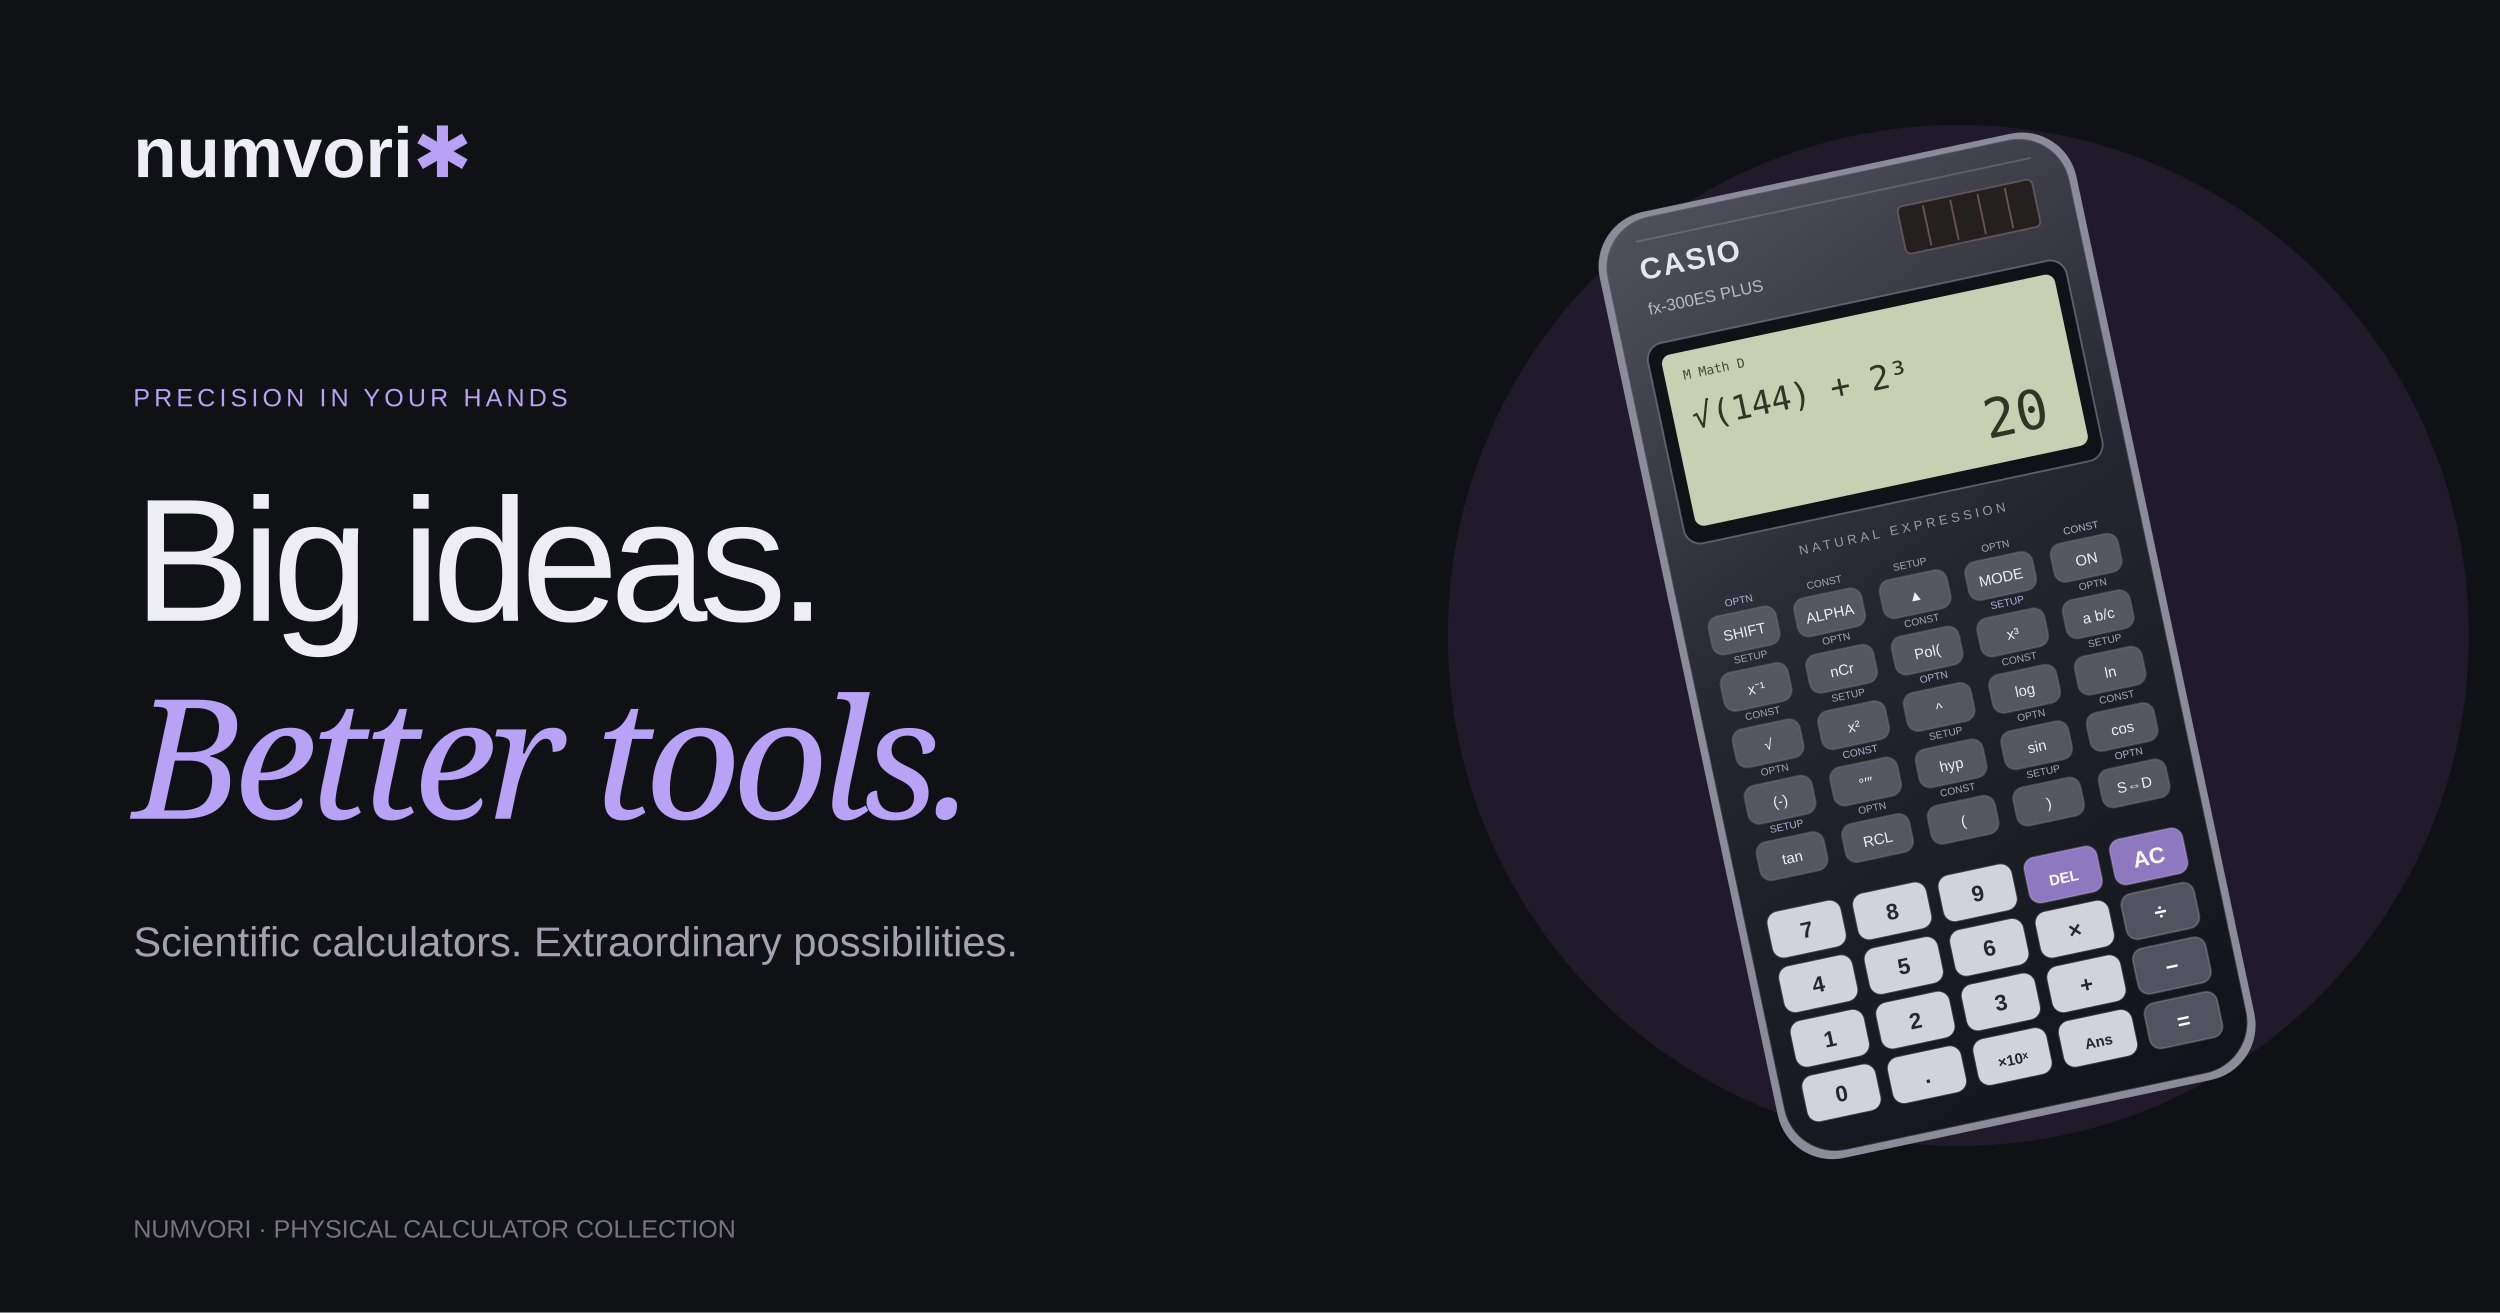
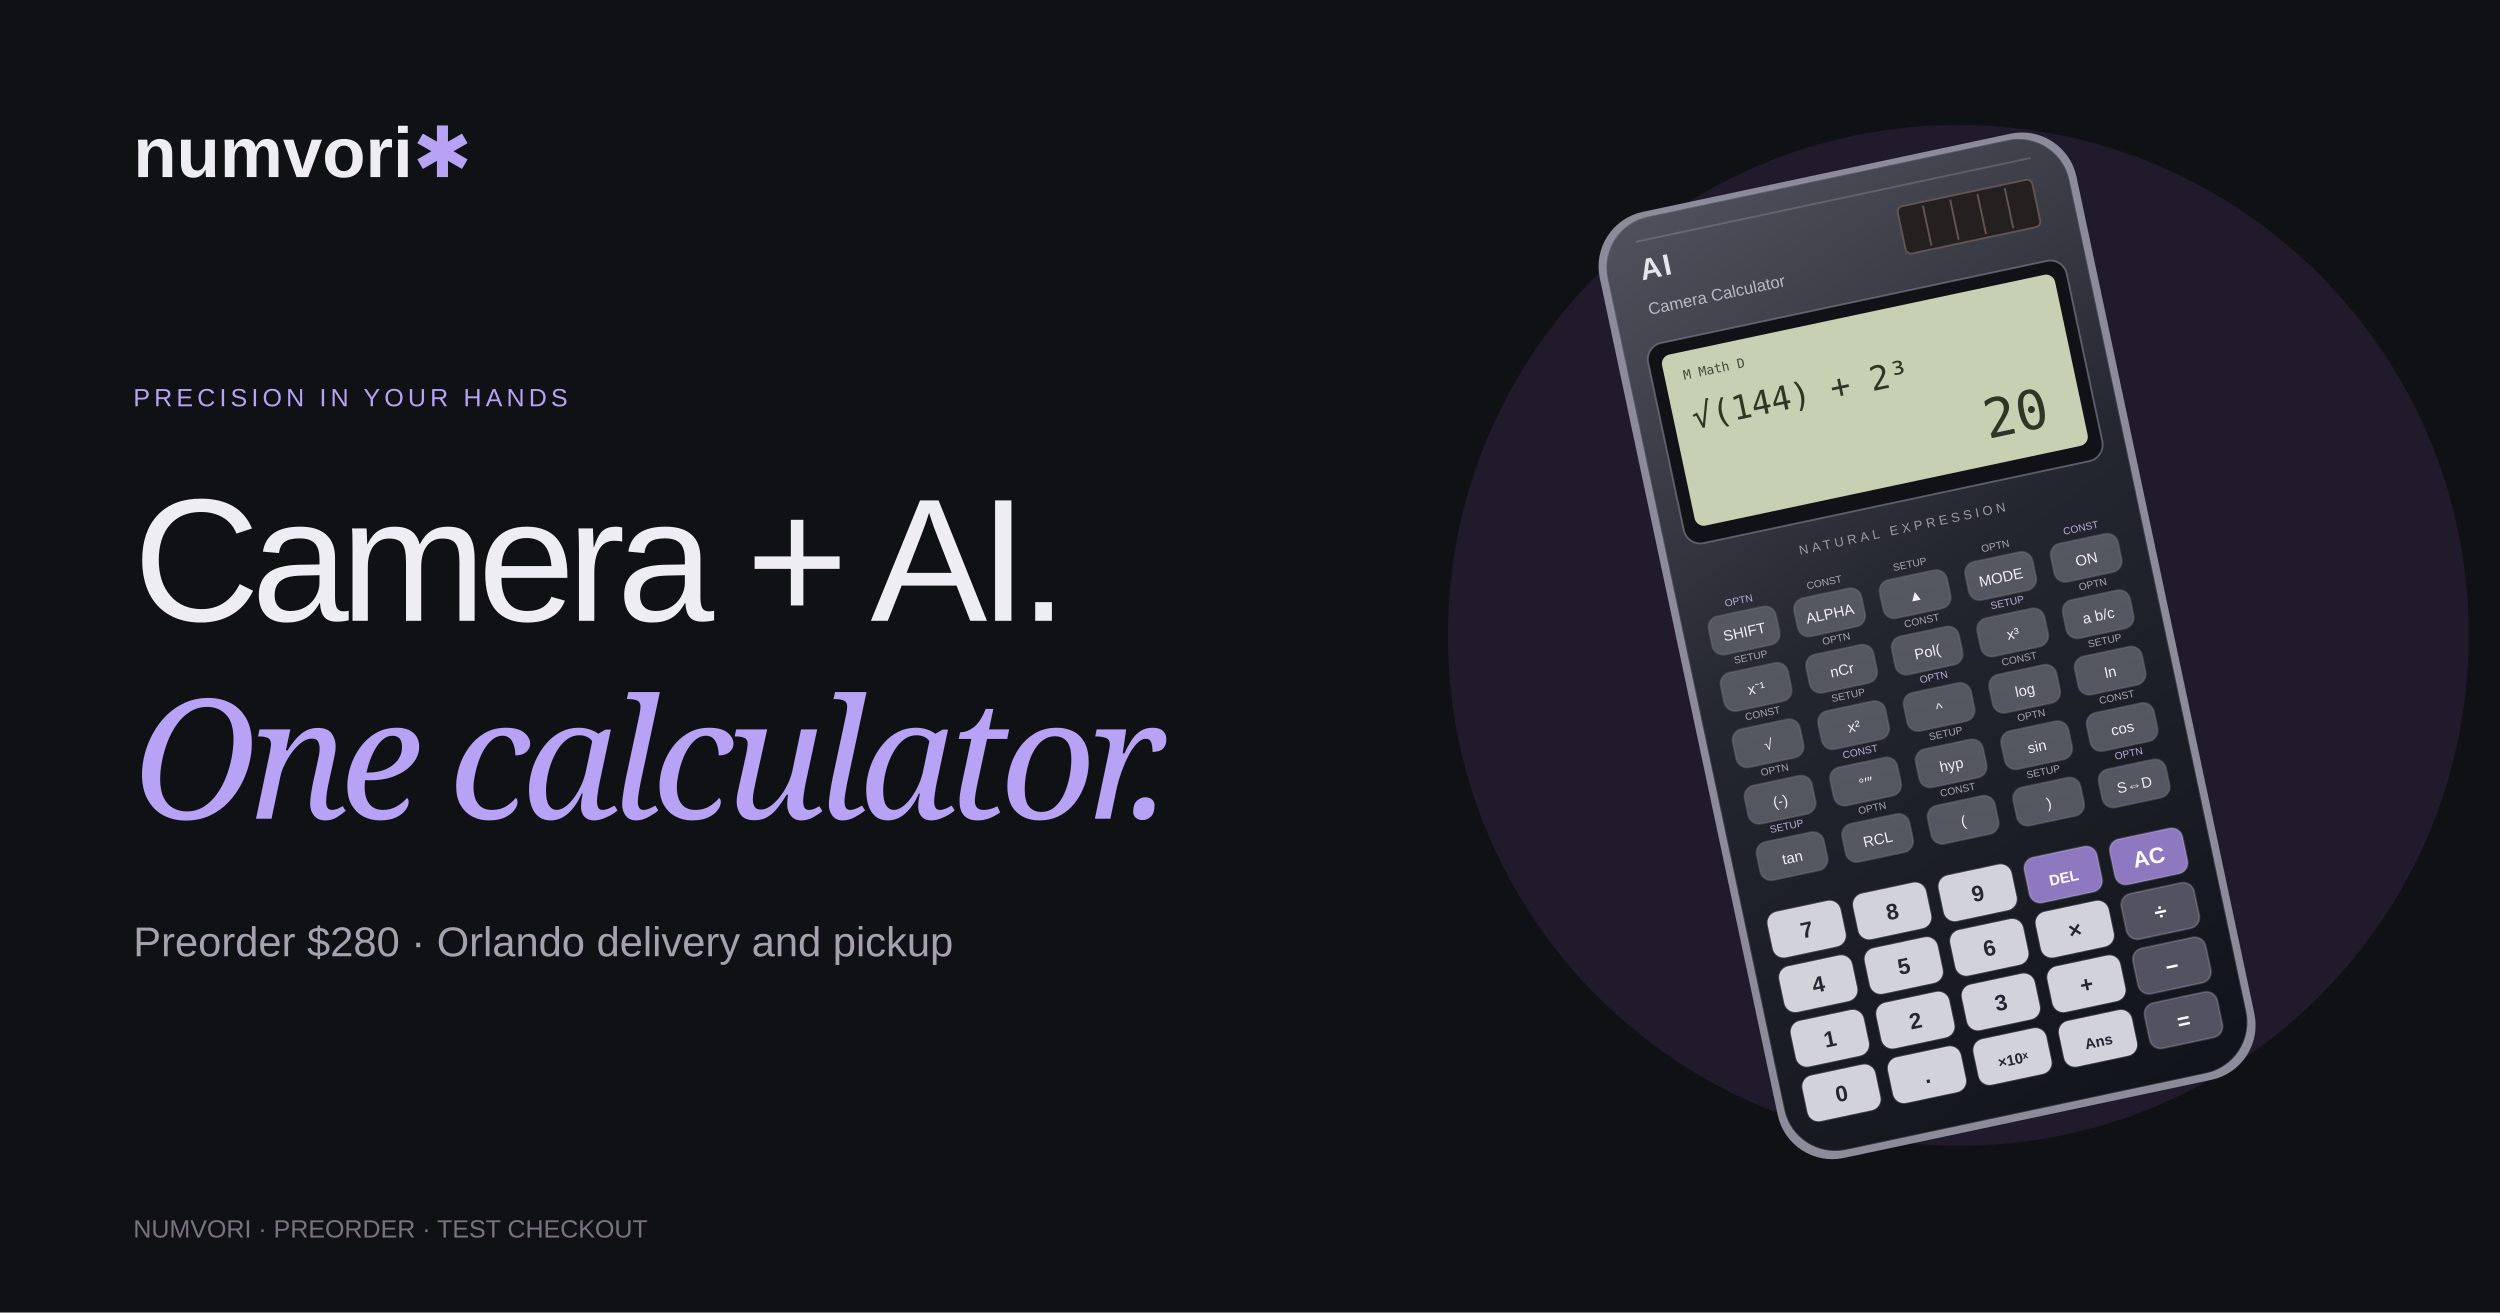
<svg xmlns="http://www.w3.org/2000/svg" width="1200" height="630" viewBox="0 0 1200 630">
  <rect width="1200" height="630" fill="#101114" />
  <circle cx="940" cy="305" r="245" fill="#211a2b" />
  <g font-family="Arial,sans-serif">
    <text x="64" y="85" fill="#eeedf4" font-size="34" font-weight="700">numvori<tspan fill="#b7a2f6"> ✱</tspan>
    </text>
    <text x="64" y="195" fill="#b7a2f6" font-size="12" letter-spacing="2">PRECISION IN YOUR HANDS</text>
-     <text x="64" y="298" fill="#eeedf4" font-size="84" letter-spacing="-4">Big ideas.</text>
-     <text x="64" y="393" fill="#b7a2f6" font-family="Georgia,serif" font-style="italic" font-size="80" letter-spacing="-4">Better tools.</text>
-     <text x="64" y="459" fill="#a6a1af" font-size="20">Scientific calculators. Extraordinary possibilities.</text>
-     <text x="64" y="594" fill="#797380" font-size="12">NUMVORI · PHYSICAL CALCULATOR COLLECTION</text>
+     <text x="64" y="298" fill="#eeedf4" font-size="84" letter-spacing="-4">Camera + AI.</text>
+     <text x="64" y="393" fill="#b7a2f6" font-family="Georgia,serif" font-style="italic" font-size="80" letter-spacing="-4">One calculator.</text>
+     <text x="64" y="459" fill="#a6a1af" font-size="20">Preorder $280 · Orlando delivery and pickup</text>
+     <text x="64" y="594" fill="#797380" font-size="12">NUMVORI · PREORDER · TEST CHECKOUT</text>
  </g>
  <g transform="translate(800 73) rotate(-12 125 237)">
-     <svg width="250" height="474" viewBox="0 0 280 530" fill="none" role="img" aria-label="CASIO fx-300ES PLUS — product illustration">
+     <svg width="250" height="474" viewBox="0 0 280 530" fill="none" role="img" aria-label="AI Camera Calculator — product illustration">
      <defs>
        <linearGradient id="hero-device-shell" x1="25" y1="5" x2="255" y2="525" gradientUnits="userSpaceOnUse">
          <stop stop-color="#50515c" />
          <stop offset=".45" stop-color="#24262f" />
          <stop offset="1" stop-color="#11131a" />
        </linearGradient>
        <linearGradient id="hero-device-edge" x1="0" y1="0" x2="280" y2="530">
          <stop stop-color="#8c8b99" />
          <stop offset=".5" stop-color="#292b35" />
          <stop offset="1" stop-color="#50505e" />
        </linearGradient>
        <linearGradient id="hero-device-key" x1="0" y1="0" x2="0" y2="30">
          <stop stop-color="#555761" />
          <stop offset="1" stop-color="#30323c" />
        </linearGradient>
      </defs>
      <rect x="9" y="5" width="262" height="520" rx="30" fill="url(#hero-device-edge)" />
      <rect x="13" y="8" width="254" height="513" rx="28" fill="url(#hero-device-shell)" stroke="#9998aa" stroke-opacity=".3" />
      <path d="M32 20H249" stroke="#b9bac6" stroke-opacity=".25" />
-       <text x="31" y="41" fill="#e5e5ed" font-family="Arial,sans-serif" font-size="16" font-weight="700" letter-spacing="1">CASIO</text>
-       <text x="31" y="60" fill="#b9b9c5" font-family="Arial,sans-serif" font-size="9">fx-300ES PLUS</text>
+       <text x="31" y="41" fill="#e5e5ed" font-family="Arial,sans-serif" font-size="16" font-weight="700" letter-spacing="1">AI</text>
+       <text x="31" y="60" fill="#b9b9c5" font-family="Arial,sans-serif" font-size="9">Camera Calculator</text>
      <rect x="173" y="31" width="74" height="26" rx="3" fill="#252020" stroke="#625454" />
      <path d="M187 33v22" stroke="#665453" stroke-width="1" />
      <path d="M202 33v22" stroke="#665453" stroke-width="1" />
      <path d="M217 33v22" stroke="#665453" stroke-width="1" />
      <path d="M232 33v22" stroke="#665453" stroke-width="1" />
      <rect x="25" y="76" width="230" height="110" rx="9" fill="#101218" stroke="#767883" stroke-opacity=".7" />
      <rect x="32" y="83" width="216" height="94" rx="5" fill="#c8d0b4" />
      <text x="42" y="98" fill="#414937" font-family="monospace" font-size="7">M  Math                        D</text>
      <text x="42" y="125" fill="#2f3625" font-family="monospace" font-size="18">√(144) + 2³</text>
      <text x="230" y="163" text-anchor="end" fill="#2f3625" font-family="monospace" font-size="29">20</text>
      <text x="140" y="203" text-anchor="middle" fill="#9c9aa8" font-family="Arial" font-size="7" letter-spacing="2">NATURAL EXPRESSION</text>
      <g>
        <text x="46" y="222" text-anchor="middle" fill="#b9acd7" font-family="Arial" font-size="5.5">OPTN</text>
        <rect x="27" y="226" width="37" height="21" rx="6" fill="url(#hero-device-key)" stroke="#777785" stroke-opacity=".4" />
        <text x="45.5" y="240" text-anchor="middle" fill="#f2eff8" font-family="Arial" font-size="8">SHIFT</text>
      </g>
      <g>
        <text x="93" y="222" text-anchor="middle" fill="#a6a6b1" font-family="Arial" font-size="5.5">CONST</text>
        <rect x="74" y="226" width="37" height="21" rx="6" fill="url(#hero-device-key)" stroke="#777785" stroke-opacity=".4" />
        <text x="92.5" y="240" text-anchor="middle" fill="#f2eff8" font-family="Arial" font-size="8">ALPHA</text>
      </g>
      <g>
        <text x="140" y="222" text-anchor="middle" fill="#a6a6b1" font-family="Arial" font-size="5.5">SETUP</text>
        <rect x="121" y="226" width="37" height="21" rx="6" fill="url(#hero-device-key)" stroke="#777785" stroke-opacity=".4" />
        <text x="139.5" y="240" text-anchor="middle" fill="#f2eff8" font-family="Arial" font-size="8">▲</text>
      </g>
      <g>
        <text x="187" y="222" text-anchor="middle" fill="#a6a6b1" font-family="Arial" font-size="5.5">OPTN</text>
        <rect x="168" y="226" width="37" height="21" rx="6" fill="url(#hero-device-key)" stroke="#777785" stroke-opacity=".4" />
        <text x="186.5" y="240" text-anchor="middle" fill="#f2eff8" font-family="Arial" font-size="8">MODE</text>
      </g>
      <g>
        <text x="234" y="222" text-anchor="middle" fill="#b9acd7" font-family="Arial" font-size="5.5">CONST</text>
        <rect x="215" y="226" width="37" height="21" rx="6" fill="url(#hero-device-key)" stroke="#777785" stroke-opacity=".4" />
        <text x="233.5" y="240" text-anchor="middle" fill="#f2eff8" font-family="Arial" font-size="8">ON</text>
      </g>
      <g>
        <text x="46" y="253" text-anchor="middle" fill="#a6a6b1" font-family="Arial" font-size="5.5">SETUP</text>
        <rect x="27" y="257" width="37" height="21" rx="6" fill="url(#hero-device-key)" stroke="#777785" stroke-opacity=".4" />
        <text x="45.5" y="271" text-anchor="middle" fill="#f2eff8" font-family="Arial" font-size="8">x⁻¹</text>
      </g>
      <g>
        <text x="93" y="253" text-anchor="middle" fill="#a6a6b1" font-family="Arial" font-size="5.5">OPTN</text>
        <rect x="74" y="257" width="37" height="21" rx="6" fill="url(#hero-device-key)" stroke="#777785" stroke-opacity=".4" />
        <text x="92.5" y="271" text-anchor="middle" fill="#f2eff8" font-family="Arial" font-size="8">nCr</text>
      </g>
      <g>
        <text x="140" y="253" text-anchor="middle" fill="#a6a6b1" font-family="Arial" font-size="5.5">CONST</text>
        <rect x="121" y="257" width="37" height="21" rx="6" fill="url(#hero-device-key)" stroke="#777785" stroke-opacity=".4" />
        <text x="139.5" y="271" text-anchor="middle" fill="#f2eff8" font-family="Arial" font-size="8">Pol(</text>
      </g>
      <g>
        <text x="187" y="253" text-anchor="middle" fill="#b9acd7" font-family="Arial" font-size="5.5">SETUP</text>
        <rect x="168" y="257" width="37" height="21" rx="6" fill="url(#hero-device-key)" stroke="#777785" stroke-opacity=".4" />
        <text x="186.5" y="271" text-anchor="middle" fill="#f2eff8" font-family="Arial" font-size="8">x³</text>
      </g>
      <g>
        <text x="234" y="253" text-anchor="middle" fill="#a6a6b1" font-family="Arial" font-size="5.5">OPTN</text>
        <rect x="215" y="257" width="37" height="21" rx="6" fill="url(#hero-device-key)" stroke="#777785" stroke-opacity=".4" />
        <text x="233.5" y="271" text-anchor="middle" fill="#f2eff8" font-family="Arial" font-size="8">a b/c</text>
      </g>
      <g>
        <text x="46" y="284" text-anchor="middle" fill="#a6a6b1" font-family="Arial" font-size="5.5">CONST</text>
        <rect x="27" y="288" width="37" height="21" rx="6" fill="url(#hero-device-key)" stroke="#777785" stroke-opacity=".4" />
        <text x="45.5" y="302" text-anchor="middle" fill="#f2eff8" font-family="Arial" font-size="8">√</text>
      </g>
      <g>
        <text x="93" y="284" text-anchor="middle" fill="#a6a6b1" font-family="Arial" font-size="5.5">SETUP</text>
        <rect x="74" y="288" width="37" height="21" rx="6" fill="url(#hero-device-key)" stroke="#777785" stroke-opacity=".4" />
        <text x="92.5" y="302" text-anchor="middle" fill="#f2eff8" font-family="Arial" font-size="8">x²</text>
      </g>
      <g>
        <text x="140" y="284" text-anchor="middle" fill="#b9acd7" font-family="Arial" font-size="5.5">OPTN</text>
        <rect x="121" y="288" width="37" height="21" rx="6" fill="url(#hero-device-key)" stroke="#777785" stroke-opacity=".4" />
        <text x="139.5" y="302" text-anchor="middle" fill="#f2eff8" font-family="Arial" font-size="8">^</text>
      </g>
      <g>
        <text x="187" y="284" text-anchor="middle" fill="#a6a6b1" font-family="Arial" font-size="5.5">CONST</text>
        <rect x="168" y="288" width="37" height="21" rx="6" fill="url(#hero-device-key)" stroke="#777785" stroke-opacity=".4" />
        <text x="186.5" y="302" text-anchor="middle" fill="#f2eff8" font-family="Arial" font-size="8">log</text>
      </g>
      <g>
        <text x="234" y="284" text-anchor="middle" fill="#a6a6b1" font-family="Arial" font-size="5.5">SETUP</text>
        <rect x="215" y="288" width="37" height="21" rx="6" fill="url(#hero-device-key)" stroke="#777785" stroke-opacity=".4" />
        <text x="233.5" y="302" text-anchor="middle" fill="#f2eff8" font-family="Arial" font-size="8">ln</text>
      </g>
      <g>
        <text x="46" y="315" text-anchor="middle" fill="#a6a6b1" font-family="Arial" font-size="5.5">OPTN</text>
        <rect x="27" y="319" width="37" height="21" rx="6" fill="url(#hero-device-key)" stroke="#777785" stroke-opacity=".4" />
        <text x="45.5" y="333" text-anchor="middle" fill="#f2eff8" font-family="Arial" font-size="8">(-)</text>
      </g>
      <g>
        <text x="93" y="315" text-anchor="middle" fill="#b9acd7" font-family="Arial" font-size="5.5">CONST</text>
        <rect x="74" y="319" width="37" height="21" rx="6" fill="url(#hero-device-key)" stroke="#777785" stroke-opacity=".4" />
        <text x="92.5" y="333" text-anchor="middle" fill="#f2eff8" font-family="Arial" font-size="8">°′″</text>
      </g>
      <g>
        <text x="140" y="315" text-anchor="middle" fill="#a6a6b1" font-family="Arial" font-size="5.5">SETUP</text>
        <rect x="121" y="319" width="37" height="21" rx="6" fill="url(#hero-device-key)" stroke="#777785" stroke-opacity=".4" />
        <text x="139.5" y="333" text-anchor="middle" fill="#f2eff8" font-family="Arial" font-size="8">hyp</text>
      </g>
      <g>
        <text x="187" y="315" text-anchor="middle" fill="#a6a6b1" font-family="Arial" font-size="5.5">OPTN</text>
        <rect x="168" y="319" width="37" height="21" rx="6" fill="url(#hero-device-key)" stroke="#777785" stroke-opacity=".4" />
        <text x="186.5" y="333" text-anchor="middle" fill="#f2eff8" font-family="Arial" font-size="8">sin</text>
      </g>
      <g>
        <text x="234" y="315" text-anchor="middle" fill="#a6a6b1" font-family="Arial" font-size="5.5">CONST</text>
        <rect x="215" y="319" width="37" height="21" rx="6" fill="url(#hero-device-key)" stroke="#777785" stroke-opacity=".4" />
        <text x="233.5" y="333" text-anchor="middle" fill="#f2eff8" font-family="Arial" font-size="8">cos</text>
      </g>
      <g>
        <text x="46" y="346" text-anchor="middle" fill="#b9acd7" font-family="Arial" font-size="5.5">SETUP</text>
        <rect x="27" y="350" width="37" height="21" rx="6" fill="url(#hero-device-key)" stroke="#777785" stroke-opacity=".4" />
        <text x="45.5" y="364" text-anchor="middle" fill="#f2eff8" font-family="Arial" font-size="8">tan</text>
      </g>
      <g>
        <text x="93" y="346" text-anchor="middle" fill="#a6a6b1" font-family="Arial" font-size="5.5">OPTN</text>
        <rect x="74" y="350" width="37" height="21" rx="6" fill="url(#hero-device-key)" stroke="#777785" stroke-opacity=".4" />
        <text x="92.5" y="364" text-anchor="middle" fill="#f2eff8" font-family="Arial" font-size="8">RCL</text>
      </g>
      <g>
        <text x="140" y="346" text-anchor="middle" fill="#a6a6b1" font-family="Arial" font-size="5.5">CONST</text>
        <rect x="121" y="350" width="37" height="21" rx="6" fill="url(#hero-device-key)" stroke="#777785" stroke-opacity=".4" />
        <text x="139.5" y="364" text-anchor="middle" fill="#f2eff8" font-family="Arial" font-size="8">(</text>
      </g>
      <g>
        <text x="187" y="346" text-anchor="middle" fill="#a6a6b1" font-family="Arial" font-size="5.5">SETUP</text>
        <rect x="168" y="350" width="37" height="21" rx="6" fill="url(#hero-device-key)" stroke="#777785" stroke-opacity=".4" />
        <text x="186.5" y="364" text-anchor="middle" fill="#f2eff8" font-family="Arial" font-size="8">)</text>
      </g>
      <g>
        <text x="234" y="346" text-anchor="middle" fill="#b9acd7" font-family="Arial" font-size="5.5">OPTN</text>
        <rect x="215" y="350" width="37" height="21" rx="6" fill="url(#hero-device-key)" stroke="#777785" stroke-opacity=".4" />
        <text x="233.5" y="364" text-anchor="middle" fill="#f2eff8" font-family="Arial" font-size="8">S⇔D</text>
      </g>
      <g>
        <rect x="25" y="388" width="40" height="25" rx="6" fill="#d2d2da" stroke="#f2edff" stroke-opacity=".2" />
        <text x="45" y="405" text-anchor="middle" fill="#252631" font-family="Arial" font-size="12" font-weight="600">7</text>
      </g>
      <g>
        <rect x="72" y="388" width="40" height="25" rx="6" fill="#d2d2da" stroke="#f2edff" stroke-opacity=".2" />
        <text x="92" y="405" text-anchor="middle" fill="#252631" font-family="Arial" font-size="12" font-weight="600">8</text>
      </g>
      <g>
        <rect x="119" y="388" width="40" height="25" rx="6" fill="#d2d2da" stroke="#f2edff" stroke-opacity=".2" />
        <text x="139" y="405" text-anchor="middle" fill="#252631" font-family="Arial" font-size="12" font-weight="600">9</text>
      </g>
      <g>
        <rect x="166" y="388" width="40" height="25" rx="6" fill="#8e79c0" stroke="#f2edff" stroke-opacity=".2" />
        <text x="186" y="405" text-anchor="middle" fill="#fff" font-family="Arial" font-size="8" font-weight="600">DEL</text>
      </g>
      <g>
        <rect x="213" y="388" width="40" height="25" rx="6" fill="#8e79c0" stroke="#f2edff" stroke-opacity=".2" />
        <text x="233" y="405" text-anchor="middle" fill="#fff" font-family="Arial" font-size="12" font-weight="600">AC</text>
      </g>
      <g>
        <rect x="25" y="418" width="40" height="25" rx="6" fill="#d2d2da" stroke="#f2edff" stroke-opacity=".2" />
        <text x="45" y="435" text-anchor="middle" fill="#252631" font-family="Arial" font-size="12" font-weight="600">4</text>
      </g>
      <g>
        <rect x="72" y="418" width="40" height="25" rx="6" fill="#d2d2da" stroke="#f2edff" stroke-opacity=".2" />
        <text x="92" y="435" text-anchor="middle" fill="#252631" font-family="Arial" font-size="12" font-weight="600">5</text>
      </g>
      <g>
        <rect x="119" y="418" width="40" height="25" rx="6" fill="#d2d2da" stroke="#f2edff" stroke-opacity=".2" />
        <text x="139" y="435" text-anchor="middle" fill="#252631" font-family="Arial" font-size="12" font-weight="600">6</text>
      </g>
      <g>
        <rect x="166" y="418" width="40" height="25" rx="6" fill="#d2d2da" stroke="#f2edff" stroke-opacity=".2" />
        <text x="186" y="435" text-anchor="middle" fill="#252631" font-family="Arial" font-size="12" font-weight="600">×</text>
      </g>
      <g>
        <rect x="213" y="418" width="40" height="25" rx="6" fill="#525260" stroke="#f2edff" stroke-opacity=".2" />
        <text x="233" y="435" text-anchor="middle" fill="#fff" font-family="Arial" font-size="12" font-weight="600">÷</text>
      </g>
      <g>
        <rect x="25" y="448" width="40" height="25" rx="6" fill="#d2d2da" stroke="#f2edff" stroke-opacity=".2" />
        <text x="45" y="465" text-anchor="middle" fill="#252631" font-family="Arial" font-size="12" font-weight="600">1</text>
      </g>
      <g>
        <rect x="72" y="448" width="40" height="25" rx="6" fill="#d2d2da" stroke="#f2edff" stroke-opacity=".2" />
        <text x="92" y="465" text-anchor="middle" fill="#252631" font-family="Arial" font-size="12" font-weight="600">2</text>
      </g>
      <g>
        <rect x="119" y="448" width="40" height="25" rx="6" fill="#d2d2da" stroke="#f2edff" stroke-opacity=".2" />
        <text x="139" y="465" text-anchor="middle" fill="#252631" font-family="Arial" font-size="12" font-weight="600">3</text>
      </g>
      <g>
        <rect x="166" y="448" width="40" height="25" rx="6" fill="#d2d2da" stroke="#f2edff" stroke-opacity=".2" />
        <text x="186" y="465" text-anchor="middle" fill="#252631" font-family="Arial" font-size="12" font-weight="600">+</text>
      </g>
      <g>
        <rect x="213" y="448" width="40" height="25" rx="6" fill="#525260" stroke="#f2edff" stroke-opacity=".2" />
        <text x="233" y="465" text-anchor="middle" fill="#fff" font-family="Arial" font-size="12" font-weight="600">−</text>
      </g>
      <g>
        <rect x="25" y="478" width="40" height="25" rx="6" fill="#d2d2da" stroke="#f2edff" stroke-opacity=".2" />
        <text x="45" y="495" text-anchor="middle" fill="#252631" font-family="Arial" font-size="12" font-weight="600">0</text>
      </g>
      <g>
        <rect x="72" y="478" width="40" height="25" rx="6" fill="#d2d2da" stroke="#f2edff" stroke-opacity=".2" />
        <text x="92" y="495" text-anchor="middle" fill="#252631" font-family="Arial" font-size="12" font-weight="600">.</text>
      </g>
      <g>
        <rect x="119" y="478" width="40" height="25" rx="6" fill="#d2d2da" stroke="#f2edff" stroke-opacity=".2" />
        <text x="139" y="495" text-anchor="middle" fill="#252631" font-family="Arial" font-size="8" font-weight="600">×10ˣ</text>
      </g>
      <g>
        <rect x="166" y="478" width="40" height="25" rx="6" fill="#d2d2da" stroke="#f2edff" stroke-opacity=".2" />
        <text x="186" y="495" text-anchor="middle" fill="#252631" font-family="Arial" font-size="8" font-weight="600">Ans</text>
      </g>
      <g>
        <rect x="213" y="478" width="40" height="25" rx="6" fill="#525260" stroke="#f2edff" stroke-opacity=".2" />
        <text x="233" y="495" text-anchor="middle" fill="#fff" font-family="Arial" font-size="12" font-weight="600">=</text>
      </g>
    </svg>
  </g>
</svg>
